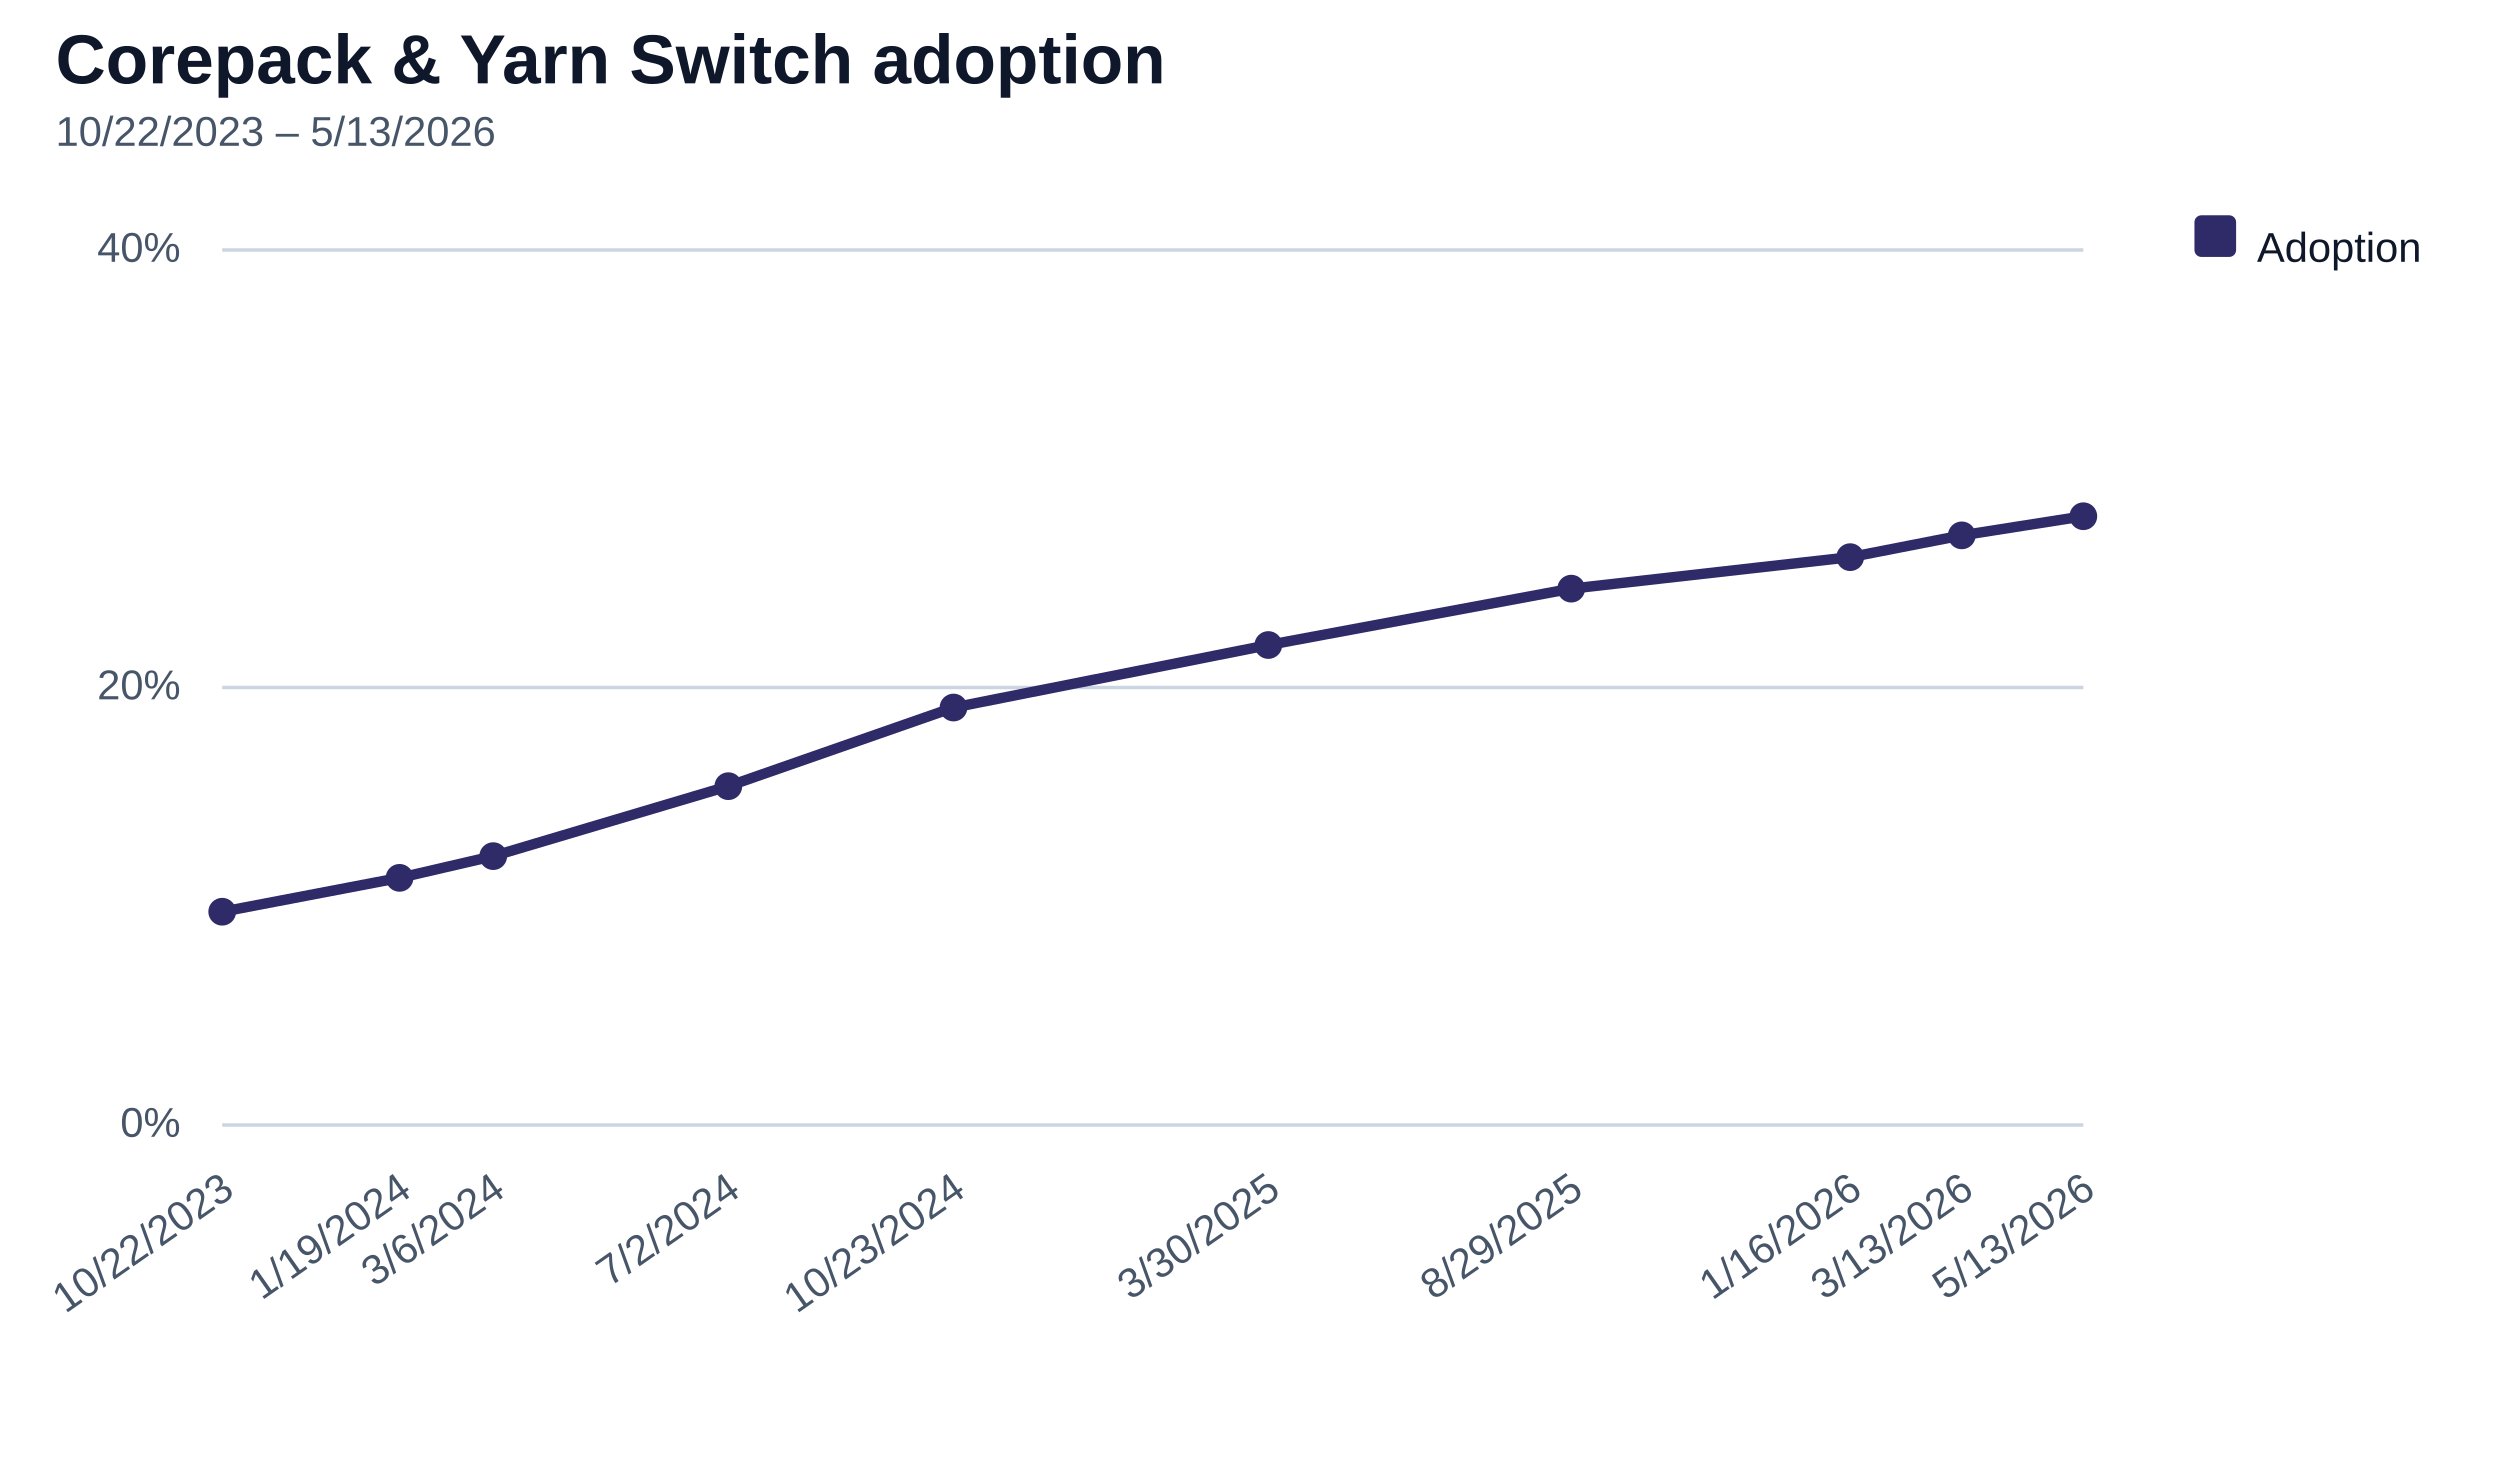
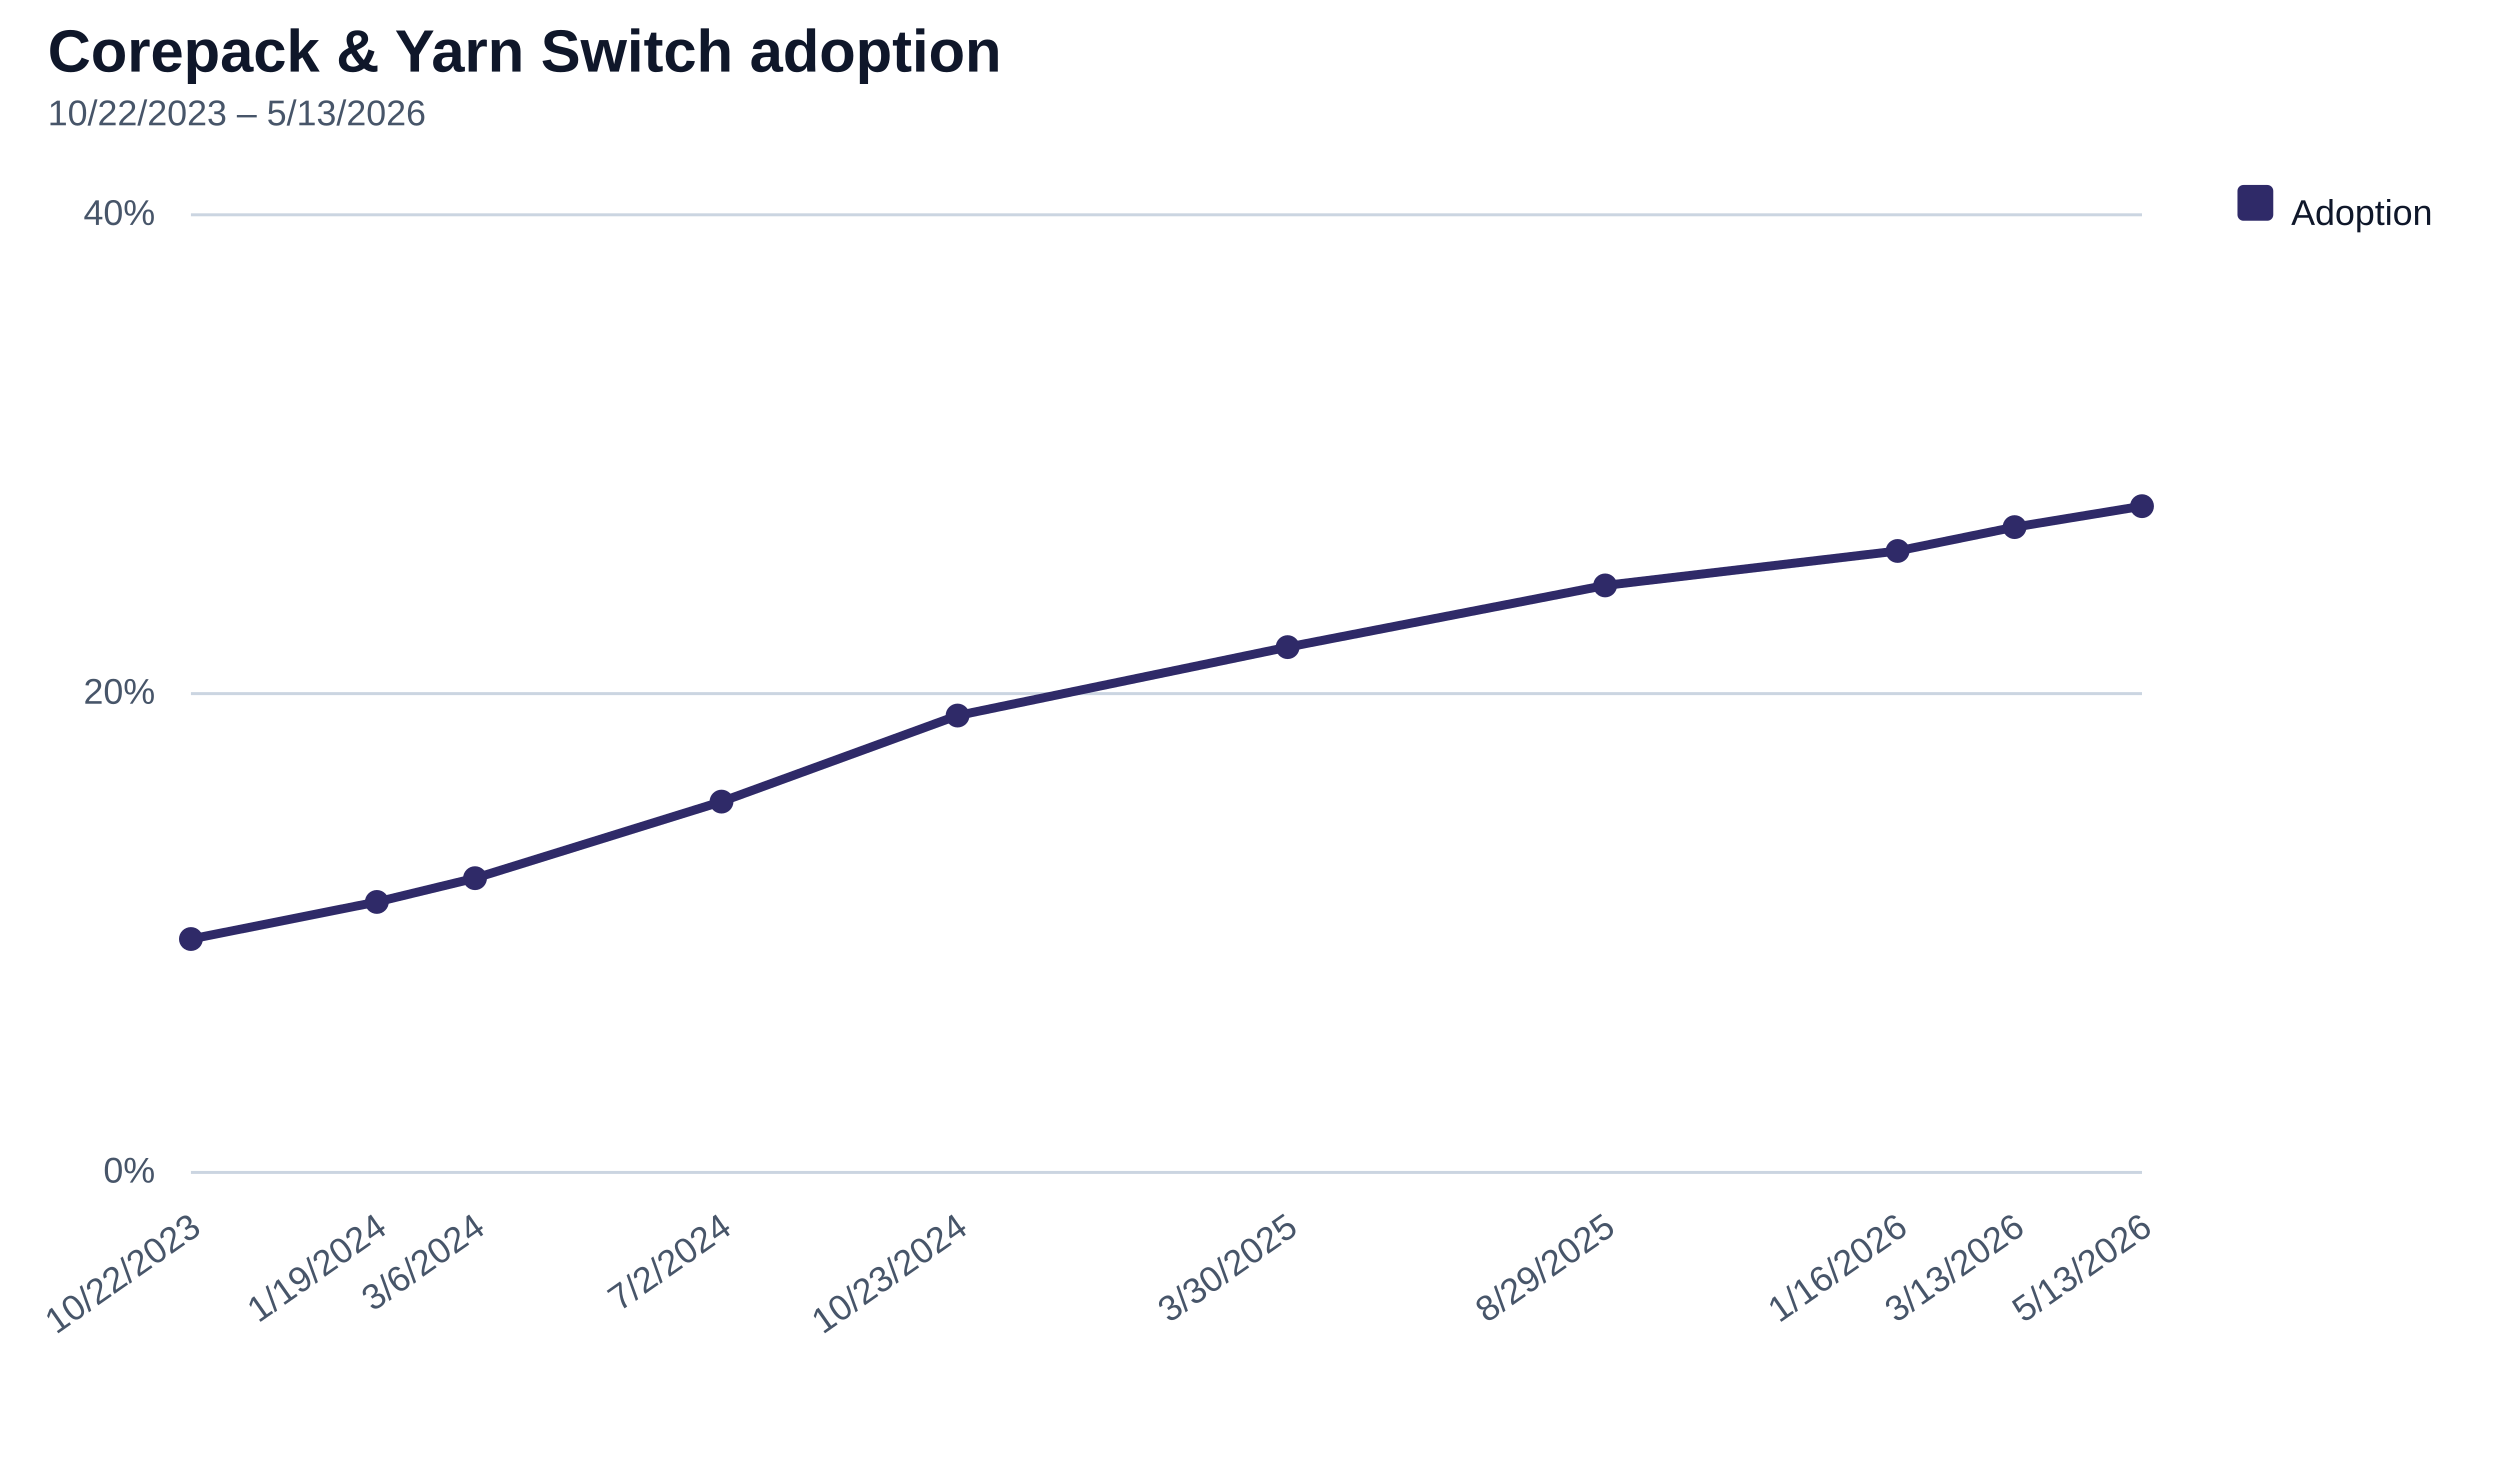
- <svg xmlns="http://www.w3.org/2000/svg" width="720" height="420" viewBox="0 0 720 420" role="img" aria-label="Corepack &amp; Yarn Switch adoption">
+ <svg xmlns="http://www.w3.org/2000/svg" width="838" height="489" viewBox="0 0 838 489" role="img" aria-label="Corepack &amp; Yarn Switch adoption">
  <style>
    text { font-family: "Helvetica Neue", Arial, sans-serif; }
    .title { font-size: 20px; font-weight: 700; fill: #0f172a; }
    .subtitle { font-size: 12px; fill: #475569; }
    .axis { stroke: #cbd5e1; stroke-width: 1; }
    .footer { font-size: 12px; fill: #94a3b8; }
    .legend { font-size: 12px; fill: #0f172a; }
    .tick { font-size: 12px; fill: #475569; }
  </style>
  <text class="title" x="16" y="24">Corepack &amp; Yarn Switch adoption</text>
  <text class="subtitle" x="16" y="42">10/22/2023 – 5/13/2026</text>
  <g class="y-ticks">
-     <line class="axis" x1="64" y1="324" x2="600" y2="324" />
-     <text class="tick" x="52" y="324" dominant-baseline="middle" text-anchor="end">0%</text>
-     <line class="axis" x1="64" y1="198" x2="600" y2="198" />
-     <text class="tick" x="52" y="198" dominant-baseline="middle" text-anchor="end">20%</text>
-     <line class="axis" x1="64" y1="72" x2="600" y2="72" />
+     <line class="axis" x1="64" y1="393" x2="718" y2="393" />
+     <text class="tick" x="52" y="393" dominant-baseline="middle" text-anchor="end">0%</text>
+     <line class="axis" x1="64" y1="232.5" x2="718" y2="232.5" />
+     <text class="tick" x="52" y="232.5" dominant-baseline="middle" text-anchor="end">20%</text>
+     <line class="axis" x1="64" y1="72" x2="718" y2="72" />
    <text class="tick" x="52" y="72" dominant-baseline="middle" text-anchor="end">40%</text>
  </g>
  <g class="x-ticks">
-     <text class="tick" x="68" y="344" text-anchor="end" transform="rotate(-35 68 344)">10/22/2023</text>
-     <text class="tick" x="119.075" y="344" text-anchor="end" transform="rotate(-35 119.0749 344)">1/19/2024</text>
-     <text class="tick" x="146.047" y="344" text-anchor="end" transform="rotate(-35 146.0471 344)">3/6/2024</text>
-     <text class="tick" x="213.764" y="344" text-anchor="end" transform="rotate(-35 213.7645 344)">7/2/2024</text>
-     <text class="tick" x="278.612" y="344" text-anchor="end" transform="rotate(-35 278.6124 344)">10/23/2024</text>
-     <text class="tick" x="369.285" y="344" text-anchor="end" transform="rotate(-35 369.2848 344)">3/30/2025</text>
-     <text class="tick" x="456.514" y="344" text-anchor="end" transform="rotate(-35 456.5139 344)">8/29/2025</text>
-     <text class="tick" x="536.857" y="344" text-anchor="end" transform="rotate(-35 536.8565 344)">1/16/2026</text>
-     <text class="tick" x="568.994" y="344" text-anchor="end" transform="rotate(-35 568.9936 344)">3/13/2026</text>
-     <text class="tick" x="604" y="344" text-anchor="end" transform="rotate(-35 604 344)">5/13/2026</text>
+     <text class="tick" x="68" y="413" text-anchor="end" transform="rotate(-35 68 413)">10/22/2023</text>
+     <text class="tick" x="130.319" y="413" text-anchor="end" transform="rotate(-35 130.3191 413)">1/19/2024</text>
+     <text class="tick" x="163.229" y="413" text-anchor="end" transform="rotate(-35 163.2291 413)">3/6/2024</text>
+     <text class="tick" x="245.854" y="413" text-anchor="end" transform="rotate(-35 245.8544 413)">7/2/2024</text>
+     <text class="tick" x="324.979" y="413" text-anchor="end" transform="rotate(-35 324.9786 413)">10/23/2024</text>
+     <text class="tick" x="435.612" y="413" text-anchor="end" transform="rotate(-35 435.6124 413)">3/30/2025</text>
+     <text class="tick" x="542.045" y="413" text-anchor="end" transform="rotate(-35 542.045 413)">8/29/2025</text>
+     <text class="tick" x="640.075" y="413" text-anchor="end" transform="rotate(-35 640.0749 413)">1/16/2026</text>
+     <text class="tick" x="679.287" y="413" text-anchor="end" transform="rotate(-35 679.2869 413)">3/13/2026</text>
+     <text class="tick" x="722" y="413" text-anchor="end" transform="rotate(-35 722 413)">5/13/2026</text>
  </g>
  <g class="series-group">
    <g class="series" data-key="corepack_adoption">
-       <polyline fill="none" stroke="#2f2a68" stroke-width="3" points="64,262.578 115.075,252.821 142.047,246.566 209.764,226.418 274.612,203.771 365.285,185.766 452.514,169.531 532.857,160.462 564.994,154.186 600,148.675" />
-       <circle cx="64" cy="262.578" r="4" fill="#2f2a68" />
-       <circle cx="115.075" cy="252.821" r="4" fill="#2f2a68" />
-       <circle cx="142.047" cy="246.566" r="4" fill="#2f2a68" />
-       <circle cx="209.764" cy="226.418" r="4" fill="#2f2a68" />
-       <circle cx="274.612" cy="203.771" r="4" fill="#2f2a68" />
-       <circle cx="365.285" cy="185.766" r="4" fill="#2f2a68" />
-       <circle cx="452.514" cy="169.531" r="4" fill="#2f2a68" />
-       <circle cx="532.857" cy="160.462" r="4" fill="#2f2a68" />
-       <circle cx="564.994" cy="154.186" r="4" fill="#2f2a68" />
-       <circle cx="600" cy="148.675" r="4" fill="#2f2a68" />
+       <polyline fill="none" stroke="#2f2a68" stroke-width="3" points="64,314.761 126.319,302.332 159.229,294.364 241.854,268.7 320.979,239.851 431.612,216.917 538.045,196.235 636.075,184.684 675.287,176.689 718,169.669" />
+       <circle cx="64" cy="314.761" r="4" fill="#2f2a68" />
+       <circle cx="126.319" cy="302.332" r="4" fill="#2f2a68" />
+       <circle cx="159.229" cy="294.364" r="4" fill="#2f2a68" />
+       <circle cx="241.854" cy="268.7" r="4" fill="#2f2a68" />
+       <circle cx="320.979" cy="239.851" r="4" fill="#2f2a68" />
+       <circle cx="431.612" cy="216.917" r="4" fill="#2f2a68" />
+       <circle cx="538.045" cy="196.235" r="4" fill="#2f2a68" />
+       <circle cx="636.075" cy="184.684" r="4" fill="#2f2a68" />
+       <circle cx="675.287" cy="176.689" r="4" fill="#2f2a68" />
+       <circle cx="718" cy="169.669" r="4" fill="#2f2a68" />
    </g>
  </g>
  <g class="legend-group">
    <g class="legend-item" data-key="corepack_adoption">
-       <rect x="632" y="62" width="12" height="12" rx="2" fill="#2f2a68" />
-       <text class="legend" x="650" y="72" dominant-baseline="middle">Adoption</text>
+       <rect x="750" y="62" width="12" height="12" rx="2" fill="#2f2a68" />
+       <text class="legend" x="768" y="72" dominant-baseline="middle">Adoption</text>
    </g>
  </g>
</svg>
